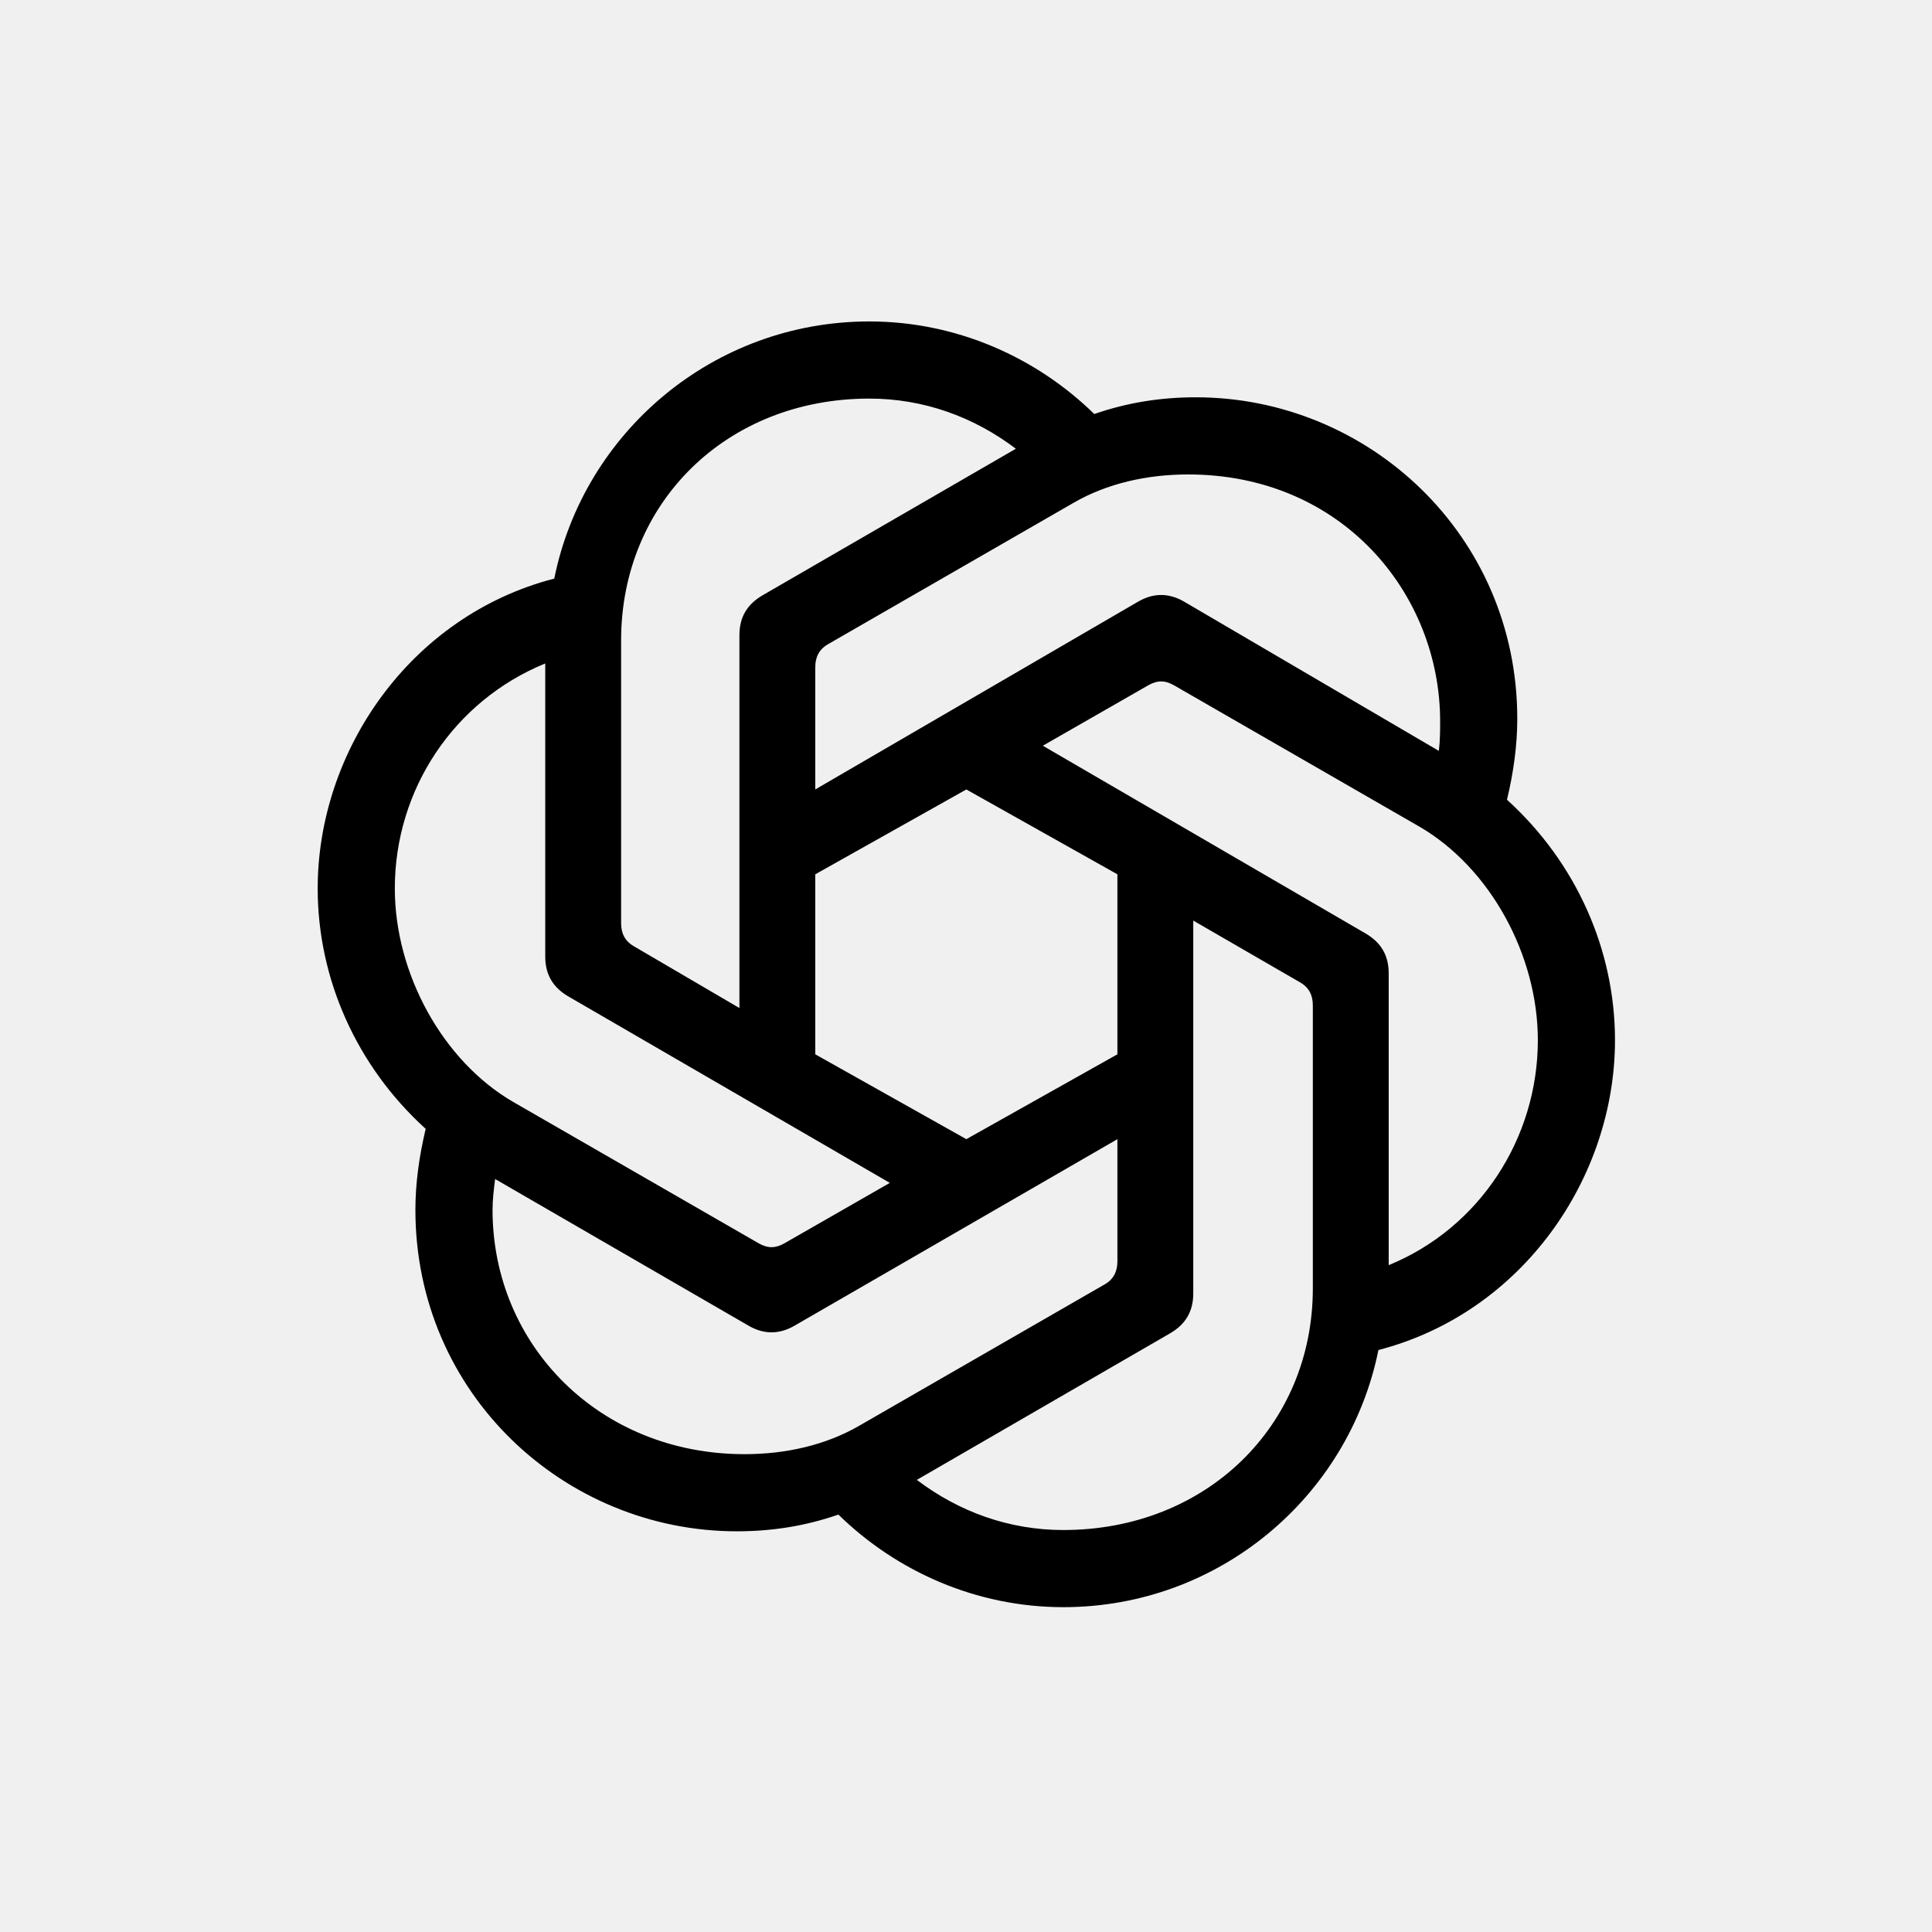
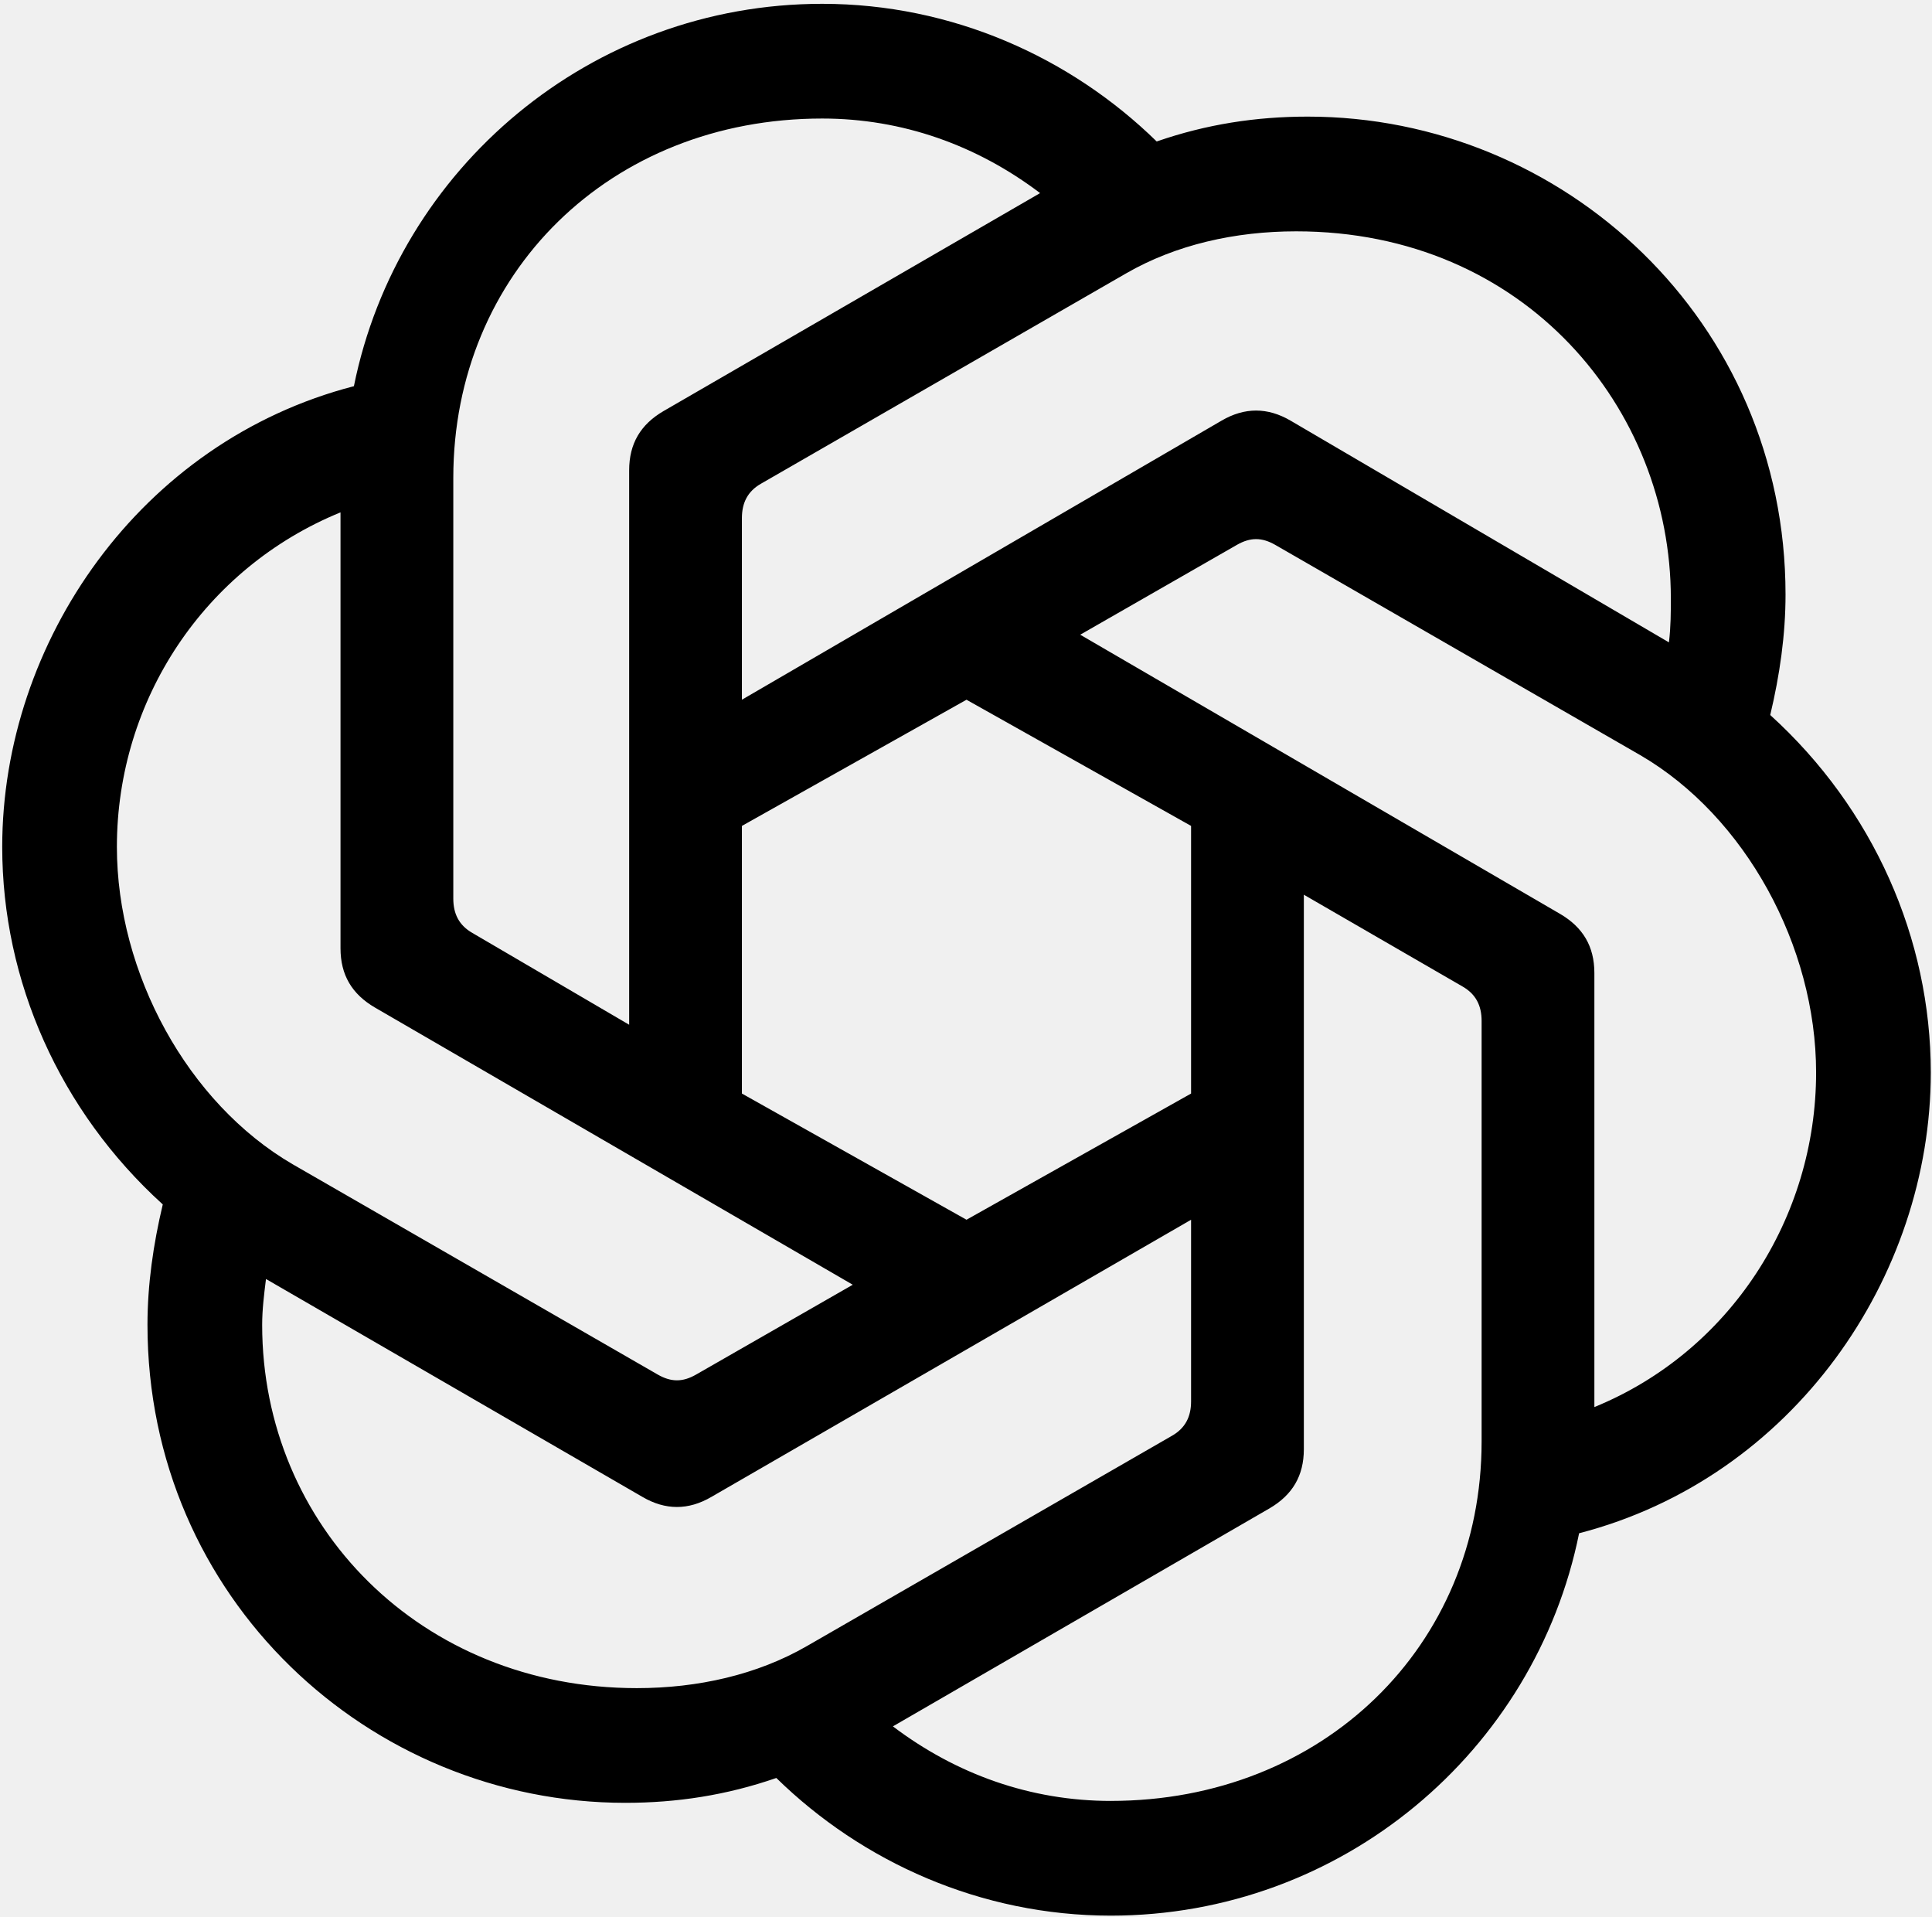
- <svg xmlns="http://www.w3.org/2000/svg" width="721" height="721" viewBox="0 0 721 721" fill="none">
+ <svg xmlns="http://www.w3.org/2000/svg" viewBox="118 119 485 481" fill="none">
  <g clip-path="url(#clip0_1637_2934)">
    <g clip-path="url(#clip1_1637_2934)">
      <path d="M304.246 294.611V249.028C304.246 245.189 305.687 242.309 309.044 240.392L400.692 187.612C413.167 180.415 428.042 177.058 443.394 177.058C500.971 177.058 537.44 221.682 537.44 269.182C537.44 272.54 537.44 276.379 536.959 280.218L441.954 224.558C436.197 221.201 430.437 221.201 424.68 224.558L304.246 294.611ZM518.245 472.145V363.224C518.245 356.505 515.364 351.707 509.608 348.349L389.174 278.296L428.519 255.743C431.877 253.826 434.757 253.826 438.115 255.743L529.762 308.523C556.154 323.879 573.905 356.505 573.905 388.171C573.905 424.636 552.315 458.225 518.245 472.141V472.145ZM275.937 376.182L236.592 353.152C233.235 351.235 231.794 348.354 231.794 344.515V238.956C231.794 187.617 271.139 148.749 324.4 148.749C344.555 148.749 363.264 155.468 379.102 167.463L284.578 222.164C278.822 225.521 275.942 230.319 275.942 237.039V376.186L275.937 376.182ZM360.626 425.122L304.246 393.455V326.283L360.626 294.616L417.002 326.283V393.455L360.626 425.122ZM396.852 570.989C376.698 570.989 357.989 564.27 342.151 552.276L436.674 497.574C442.431 494.217 445.311 489.419 445.311 482.699V343.552L485.138 366.582C488.495 368.499 489.936 371.379 489.936 375.219V480.778C489.936 532.117 450.109 570.985 396.852 570.985V570.989ZM283.134 463.99L191.486 411.211C165.094 395.854 147.343 363.229 147.343 331.562C147.343 294.616 169.415 261.509 203.48 247.593V356.991C203.48 363.71 206.361 368.508 212.117 371.866L332.074 441.437L292.729 463.99C289.372 465.907 286.491 465.907 283.134 463.99ZM277.859 542.68C223.639 542.68 183.813 501.895 183.813 451.514C183.813 447.675 184.294 443.836 184.771 439.997L279.295 494.698C285.051 498.056 290.812 498.056 296.568 494.698L417.002 425.127V470.71C417.002 474.549 415.562 477.429 412.204 479.346L320.557 532.126C308.081 539.323 293.206 542.68 277.854 542.68H277.859ZM396.852 599.776C454.911 599.776 503.37 558.513 514.41 503.812C568.149 489.896 602.696 439.515 602.696 388.176C602.696 354.587 588.303 321.962 562.392 298.45C564.791 288.373 566.231 278.296 566.231 268.224C566.231 199.611 510.571 148.267 446.274 148.267C433.322 148.267 420.846 150.184 408.37 154.505C386.775 133.392 357.026 119.958 324.4 119.958C266.342 119.958 217.883 161.22 206.843 215.921C153.104 229.837 118.557 280.218 118.557 331.557C118.557 365.146 132.95 397.771 158.861 421.283C156.462 431.36 155.022 441.437 155.022 451.51C155.022 520.123 210.682 571.466 274.978 571.466C287.931 571.466 300.407 569.549 312.883 565.228C334.473 586.341 364.222 599.776 396.852 599.776Z" fill="black" />
    </g>
  </g>
  <defs>
    <clipPath id="clip0_1637_2934">
      <rect width="720" height="720" fill="white" transform="translate(0.606934 0.0999756)" />
    </clipPath>
    <clipPath id="clip1_1637_2934">
      <rect width="484.139" height="479.818" fill="white" transform="translate(118.557 119.958)" />
    </clipPath>
  </defs>
</svg>
